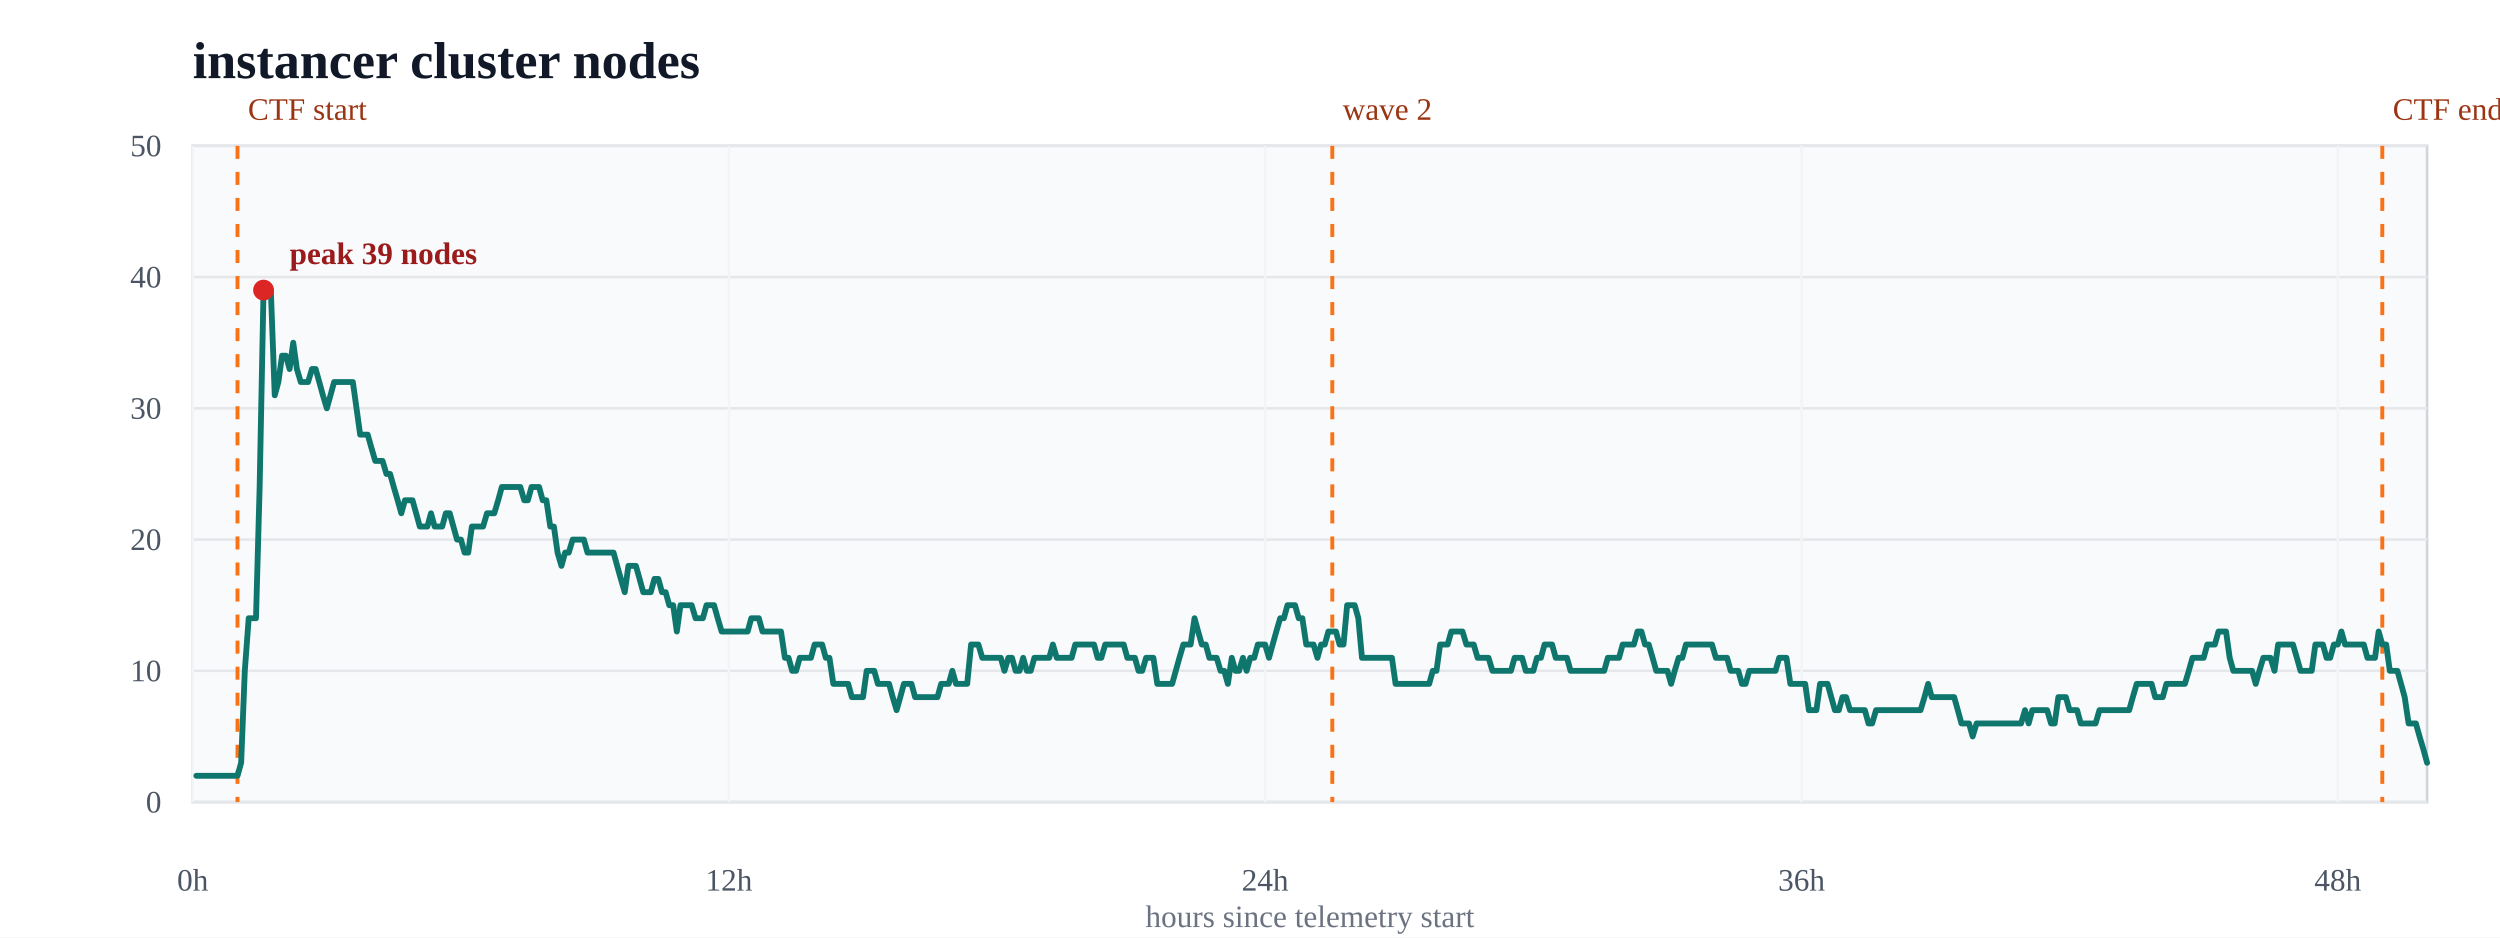
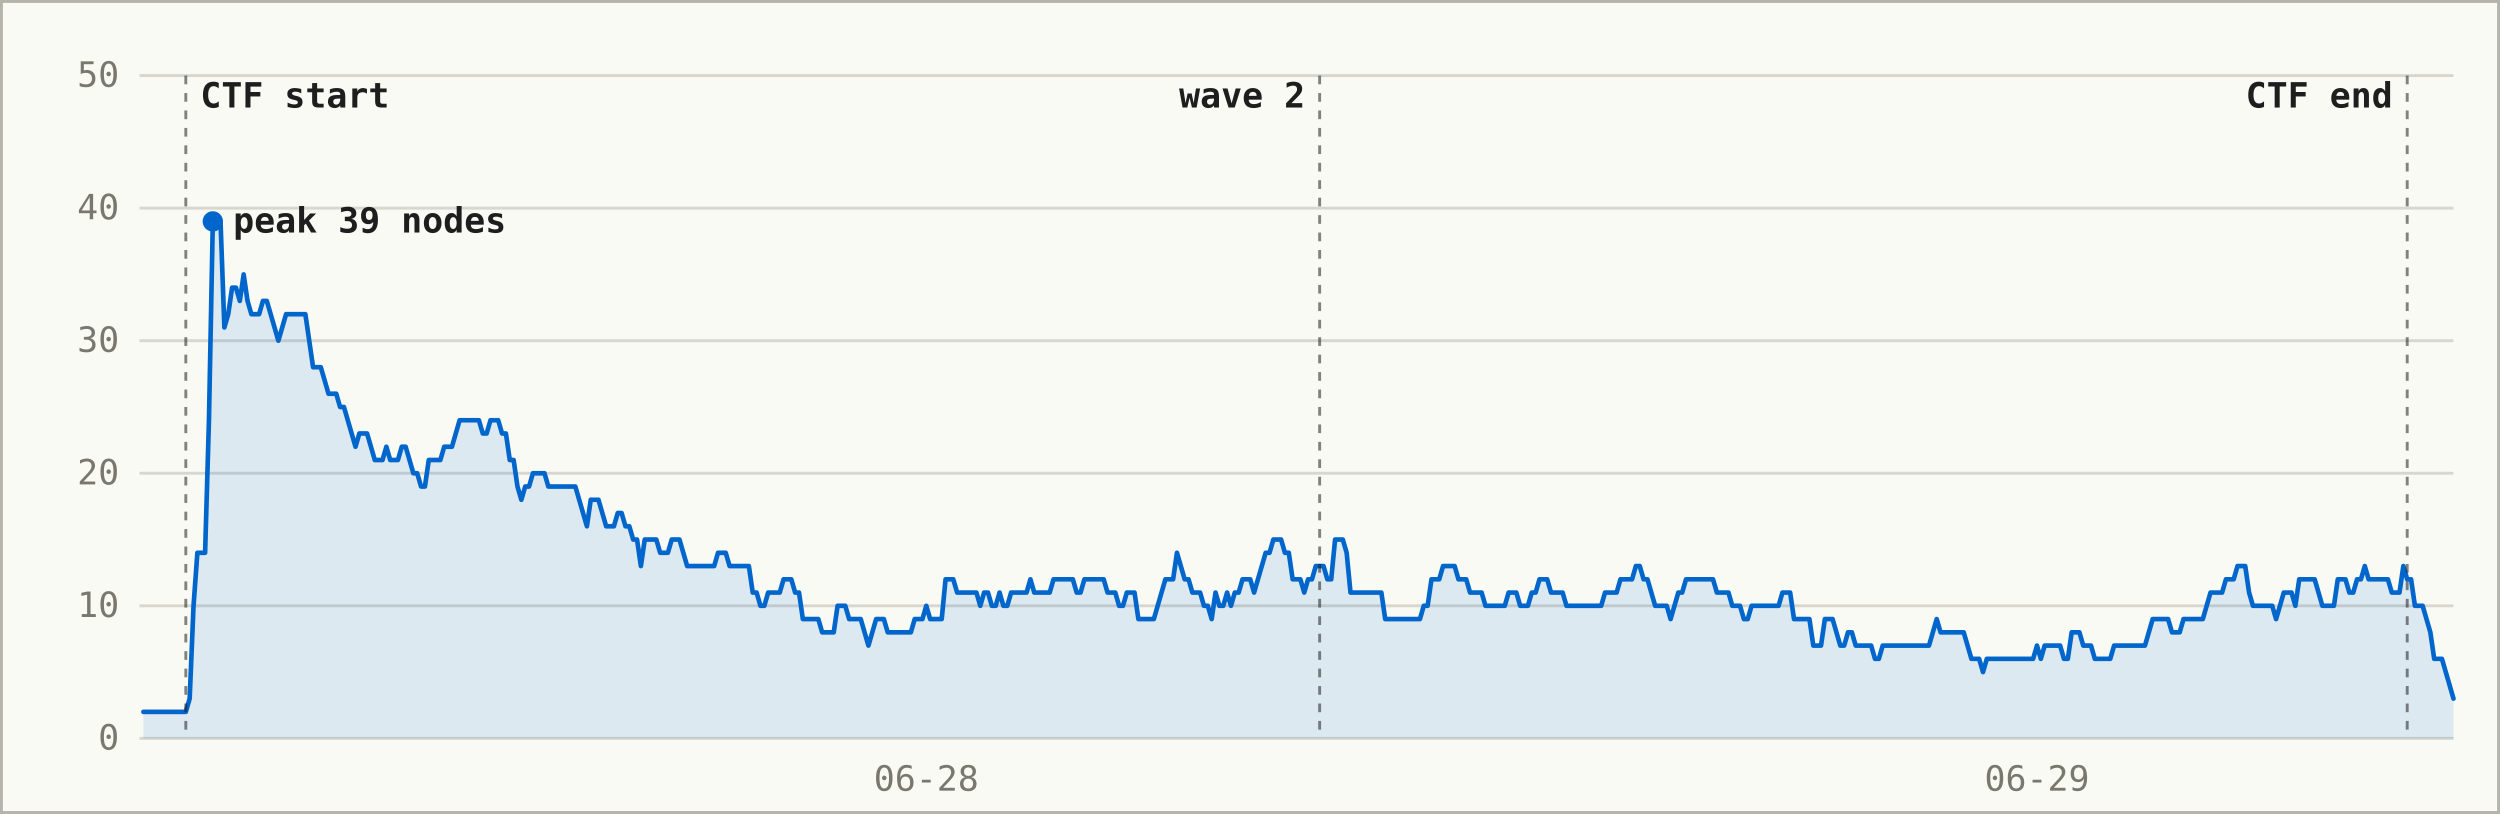
- <svg xmlns="http://www.w3.org/2000/svg" width="960" height="360" viewBox="0 0 960 360" role="img" aria-labelledby="title desc">
-   <rect width="100%" height="100%" fill="#ffffff" />
-   <rect x="74" y="56" width="858" height="252" fill="#f9fafb" stroke="#d1d5db" />
-   <text x="74" y="30" font-size="20" font-weight="700" fill="#111827">instancer cluster nodes</text>
-   <line x1="74" y1="308.0" x2="932" y2="308.0" stroke="#e5e7eb" stroke-width="1" />
-   <text x="62" y="312.0" text-anchor="end" font-size="12" fill="#4b5563">0</text>
-   <line x1="74" y1="257.6" x2="932" y2="257.6" stroke="#e5e7eb" stroke-width="1" />
-   <text x="62" y="261.6" text-anchor="end" font-size="12" fill="#4b5563">10</text>
-   <line x1="74" y1="207.2" x2="932" y2="207.2" stroke="#e5e7eb" stroke-width="1" />
-   <text x="62" y="211.2" text-anchor="end" font-size="12" fill="#4b5563">20</text>
-   <line x1="74" y1="156.8" x2="932" y2="156.8" stroke="#e5e7eb" stroke-width="1" />
-   <text x="62" y="160.8" text-anchor="end" font-size="12" fill="#4b5563">30</text>
-   <line x1="74" y1="106.4" x2="932" y2="106.4" stroke="#e5e7eb" stroke-width="1" />
-   <text x="62" y="110.4" text-anchor="end" font-size="12" fill="#4b5563">40</text>
-   <line x1="74" y1="56.0" x2="932" y2="56.0" stroke="#e5e7eb" stroke-width="1" />
-   <text x="62" y="60.0" text-anchor="end" font-size="12" fill="#4b5563">50</text>
-   <line x1="74.0" y1="56" x2="74.0" y2="308" stroke="#f3f4f6" stroke-width="1" />
-   <text x="74.0" y="342" text-anchor="middle" font-size="12" fill="#4b5563">0h</text>
-   <line x1="279.9" y1="56" x2="279.9" y2="308" stroke="#f3f4f6" stroke-width="1" />
-   <text x="279.9" y="342" text-anchor="middle" font-size="12" fill="#4b5563">12h</text>
-   <line x1="485.8" y1="56" x2="485.8" y2="308" stroke="#f3f4f6" stroke-width="1" />
-   <text x="485.8" y="342" text-anchor="middle" font-size="12" fill="#4b5563">24h</text>
-   <line x1="691.8" y1="56" x2="691.8" y2="308" stroke="#f3f4f6" stroke-width="1" />
-   <text x="691.8" y="342" text-anchor="middle" font-size="12" fill="#4b5563">36h</text>
-   <line x1="897.7" y1="56" x2="897.7" y2="308" stroke="#f3f4f6" stroke-width="1" />
-   <text x="897.7" y="342" text-anchor="middle" font-size="12" fill="#4b5563">48h</text>
-   <line x1="91.2" y1="56" x2="91.2" y2="308" stroke="#f97316" stroke-width="1.5" stroke-dasharray="5 5" />
-   <text x="95.2" y="46" font-size="12" fill="#9a3412">CTF start</text>
-   <line x1="511.6" y1="56" x2="511.6" y2="308" stroke="#f97316" stroke-width="1.5" stroke-dasharray="5 5" />
-   <text x="515.6" y="46" font-size="12" fill="#9a3412">wave 2</text>
-   <line x1="914.8" y1="56" x2="914.8" y2="308" stroke="#f97316" stroke-width="1.5" stroke-dasharray="5 5" />
-   <text x="918.8" y="46" font-size="12" fill="#9a3412">CTF end</text>
-   <polyline fill="none" stroke="#0f766e" stroke-width="2.25" stroke-linejoin="round" stroke-linecap="round" points="75.4,297.9 76.9,297.9 78.3,297.9 79.7,297.9 81.2,297.9 82.6,297.9 84.0,297.9 85.4,297.9 86.9,297.9 88.3,297.9 89.7,297.9 91.2,297.9 92.6,292.9 94.0,257.6 95.5,237.4 96.9,237.4 98.3,237.4 99.7,187.0 101.2,111.4 102.6,111.4 104.0,111.4 105.5,151.8 106.9,146.7 108.3,136.6 109.8,136.6 111.2,141.7 112.6,131.6 114.0,141.7 115.5,146.7 116.9,146.7 118.3,146.7 119.8,141.7 121.2,141.7 122.6,146.7 124.0,151.8 125.5,156.8 126.9,151.8 128.3,146.7 129.8,146.7 131.2,146.7 132.6,146.7 134.1,146.7 135.5,146.7 136.9,156.8 138.3,166.9 139.8,166.9 141.2,166.9 142.6,171.9 144.1,177.0 145.5,177.0 146.9,177.0 148.4,182.0 149.8,182.0 151.2,187.0 152.7,192.1 154.1,197.1 155.5,192.1 156.9,192.1 158.4,192.1 159.8,197.1 161.2,202.2 162.7,202.2 164.1,202.2 165.5,197.1 166.9,202.2 168.4,202.2 169.8,202.2 171.2,197.1 172.7,197.1 174.1,202.2 175.5,207.2 177.0,207.2 178.4,212.2 179.8,212.2 181.2,202.2 182.7,202.2 184.1,202.2 185.5,202.2 187.0,197.1 188.4,197.1 189.8,197.1 191.3,192.1 192.7,187.0 194.1,187.0 195.6,187.0 197.0,187.0 198.4,187.0 199.8,187.0 201.3,192.1 202.7,192.1 204.1,187.0 205.6,187.0 207.0,187.0 208.4,192.1 209.8,192.1 211.3,202.2 212.7,202.2 214.1,212.2 215.6,217.3 217.0,212.2 218.4,212.2 219.9,207.2 221.3,207.2 222.7,207.2 224.2,207.2 225.6,212.2 227.0,212.2 228.4,212.2 229.9,212.2 231.3,212.2 232.7,212.2 234.2,212.2 235.6,212.2 237.0,217.3 238.4,222.3 239.9,227.4 241.3,217.3 242.7,217.3 244.2,217.3 245.6,222.3 247.0,227.4 248.5,227.4 249.9,227.4 251.3,222.3 252.8,222.3 254.2,227.4 255.6,227.4 257.0,232.4 258.5,232.4 259.9,242.5 261.3,232.4 262.8,232.4 264.2,232.4 265.6,232.4 267.1,237.4 268.5,237.4 269.9,237.4 271.3,232.4 272.8,232.4 274.2,232.4 275.6,237.4 277.1,242.5 278.5,242.5 279.9,242.5 281.4,242.5 282.8,242.5 284.2,242.5 285.6,242.5 287.1,242.5 288.5,237.4 289.9,237.4 291.4,237.4 292.8,242.5 294.2,242.5 295.6,242.5 297.1,242.5 298.5,242.5 299.9,242.5 301.4,252.6 302.8,252.6 304.2,257.6 305.7,257.6 307.1,252.6 308.5,252.6 309.9,252.6 311.4,252.6 312.8,247.5 314.2,247.5 315.7,247.5 317.1,252.6 318.5,252.6 320.0,262.6 321.4,262.6 322.8,262.6 324.2,262.6 325.7,262.6 327.1,267.7 328.5,267.7 330.0,267.7 331.4,267.7 332.8,257.6 334.3,257.6 335.7,257.6 337.1,262.6 338.6,262.6 340.0,262.6 341.4,262.6 342.8,267.7 344.3,272.7 345.7,267.7 347.1,262.6 348.6,262.6 350.0,262.6 351.4,267.7 352.9,267.7 354.3,267.7 355.7,267.7 357.1,267.7 358.6,267.7 360.0,267.7 361.4,262.6 362.9,262.6 364.3,262.6 365.7,257.6 367.1,262.6 368.6,262.6 370.0,262.6 371.4,262.6 372.9,247.5 374.3,247.5 375.7,247.5 377.2,252.6 378.6,252.6 380.0,252.6 381.4,252.6 382.9,252.6 384.3,252.6 385.7,257.6 387.2,252.6 388.6,252.6 390.0,257.6 391.5,257.6 392.9,252.6 394.3,257.6 395.8,257.6 397.2,252.6 398.6,252.6 400.0,252.6 401.5,252.6 402.9,252.6 404.3,247.5 405.8,252.6 407.2,252.6 408.6,252.6 410.1,252.6 411.5,252.6 412.9,247.5 414.3,247.5 415.8,247.5 417.2,247.5 418.6,247.5 420.1,247.5 421.5,252.6 422.9,252.6 424.4,247.5 425.8,247.5 427.2,247.5 428.6,247.5 430.1,247.5 431.5,247.5 432.9,252.6 434.4,252.6 435.8,252.6 437.2,257.6 438.6,257.6 440.1,252.6 441.5,252.6 442.9,252.6 444.4,262.6 445.8,262.6 447.2,262.6 448.7,262.6 450.1,262.6 451.5,257.6 452.9,252.6 454.4,247.5 455.8,247.5 457.2,247.5 458.7,237.4 460.1,242.5 461.5,247.5 463.0,247.5 464.4,252.6 465.8,252.6 467.2,252.6 468.7,257.6 470.1,257.6 471.5,262.6 473.0,252.6 474.4,257.6 475.8,257.6 477.3,252.6 478.7,257.6 480.1,252.6 481.6,252.6 483.0,247.5 484.4,247.5 485.8,247.5 487.3,252.6 488.7,247.5 490.1,242.5 491.6,237.4 493.0,237.4 494.4,232.4 495.9,232.4 497.3,232.4 498.7,237.4 500.1,237.4 501.6,247.5 503.0,247.5 504.4,247.5 505.9,252.6 507.3,247.5 508.7,247.5 510.1,242.5 511.6,242.5 513.0,242.5 514.4,247.5 515.9,247.5 517.3,232.4 518.7,232.4 520.2,232.4 521.6,237.4 523.0,252.6 524.5,252.6 525.9,252.6 527.3,252.6 528.7,252.6 530.2,252.6 531.6,252.6 533.0,252.6 534.5,252.6 535.9,262.6 537.3,262.6 538.8,262.6 540.2,262.6 541.6,262.6 543.0,262.6 544.5,262.6 545.9,262.6 547.3,262.6 548.8,262.6 550.2,257.6 551.6,257.6 553.0,247.5 554.5,247.5 555.9,247.5 557.3,242.5 558.8,242.5 560.2,242.5 561.6,242.5 563.1,247.5 564.5,247.5 565.9,247.5 567.4,252.6 568.8,252.6 570.2,252.6 571.6,252.6 573.1,257.6 574.5,257.6 575.9,257.6 577.4,257.6 578.8,257.6 580.2,257.6 581.6,252.6 583.1,252.6 584.5,252.6 585.9,257.6 587.4,257.6 588.8,257.6 590.2,252.6 591.7,252.6 593.1,247.5 594.5,247.5 596.0,247.5 597.4,252.6 598.8,252.6 600.2,252.6 601.7,252.6 603.1,257.6 604.5,257.6 606.0,257.6 607.4,257.6 608.8,257.6 610.2,257.6 611.7,257.6 613.1,257.6 614.5,257.6 616.0,257.6 617.4,252.6 618.8,252.6 620.3,252.6 621.7,252.6 623.1,247.5 624.5,247.5 626.0,247.5 627.4,247.5 628.8,242.5 630.3,242.5 631.7,247.5 633.1,247.5 634.6,252.6 636.0,257.6 637.4,257.6 638.9,257.6 640.3,257.6 641.7,262.6 643.1,257.6 644.6,252.6 646.0,252.6 647.4,247.5 648.9,247.5 650.3,247.5 651.7,247.5 653.1,247.5 654.6,247.5 656.0,247.5 657.4,247.5 658.9,252.6 660.3,252.6 661.7,252.6 663.2,252.6 664.6,257.6 666.0,257.6 667.5,257.6 668.9,262.6 670.3,262.6 671.7,257.6 673.2,257.6 674.6,257.6 676.0,257.6 677.5,257.6 678.9,257.6 680.3,257.6 681.8,257.6 683.2,252.6 684.6,252.6 686.0,252.6 687.5,262.6 688.9,262.6 690.3,262.6 691.8,262.6 693.2,262.6 694.6,272.7 696.0,272.7 697.5,272.7 698.9,262.6 700.3,262.6 701.8,262.6 703.2,267.7 704.6,272.7 706.1,272.7 707.5,267.7 708.9,267.7 710.4,272.7 711.8,272.7 713.2,272.7 714.6,272.7 716.1,272.7 717.5,277.8 718.9,277.8 720.4,272.7 721.8,272.7 723.2,272.7 724.6,272.7 726.1,272.7 727.5,272.7 728.9,272.7 730.4,272.7 731.8,272.7 733.2,272.7 734.7,272.7 736.1,272.7 737.5,272.7 739.0,267.7 740.4,262.6 741.8,267.7 743.2,267.7 744.7,267.7 746.1,267.7 747.5,267.7 749.0,267.7 750.4,267.7 751.8,272.7 753.2,277.8 754.7,277.8 756.1,277.8 757.5,282.8 759.0,277.8 760.4,277.8 761.8,277.8 763.3,277.8 764.7,277.8 766.1,277.8 767.5,277.8 769.0,277.8 770.4,277.8 771.8,277.8 773.3,277.8 774.7,277.8 776.1,277.8 777.6,272.7 779.0,277.8 780.4,272.7 781.9,272.7 783.3,272.7 784.7,272.7 786.1,272.7 787.6,277.8 789.0,277.8 790.4,267.7 791.9,267.7 793.3,267.7 794.7,272.7 796.1,272.7 797.6,272.7 799.0,277.8 800.4,277.8 801.9,277.8 803.3,277.8 804.7,277.8 806.2,272.7 807.6,272.7 809.0,272.7 810.5,272.7 811.9,272.7 813.3,272.7 814.7,272.7 816.2,272.7 817.6,272.7 819.0,267.7 820.5,262.6 821.9,262.6 823.3,262.6 824.8,262.6 826.2,262.6 827.6,267.7 829.0,267.7 830.5,267.7 831.9,262.6 833.3,262.6 834.8,262.6 836.2,262.6 837.6,262.6 839.0,262.6 840.5,257.6 841.9,252.6 843.3,252.6 844.8,252.6 846.2,252.6 847.6,247.5 849.1,247.5 850.5,247.5 851.9,242.5 853.4,242.5 854.8,242.5 856.2,252.6 857.6,257.6 859.1,257.6 860.5,257.6 861.9,257.6 863.4,257.6 864.8,257.6 866.2,262.6 867.6,257.6 869.1,252.6 870.5,252.6 871.9,252.6 873.4,257.6 874.8,247.5 876.2,247.5 877.7,247.5 879.1,247.5 880.5,247.5 882.0,252.6 883.4,257.6 884.8,257.6 886.2,257.6 887.7,257.6 889.1,247.5 890.5,247.5 892.0,247.5 893.4,252.6 894.8,252.6 896.2,247.5 897.7,247.5 899.1,242.5 900.5,247.5 902.0,247.5 903.4,247.5 904.8,247.5 906.3,247.5 907.7,247.5 909.1,252.6 910.5,252.6 912.0,252.6 913.4,242.5 914.8,247.5 916.3,247.5 917.7,257.6 919.1,257.6 920.6,257.6 922.0,262.6 923.4,267.7 924.9,277.8 926.3,277.8 927.7,277.8 929.1,282.8 930.6,287.8 932.0,292.9" />
-   <circle cx="101.2" cy="111.4" r="4" fill="#dc2626" />
-   <text x="111.2" y="101.4" font-size="12" font-weight="600" fill="#991b1b">peak 39 nodes</text>
-   <text x="503.0" y="356" text-anchor="middle" font-size="12" fill="#6b7280">hours since telemetry start</text>
+ <svg xmlns="http://www.w3.org/2000/svg" height="280" width="860" viewBox="0 0 860 280" class="chart-svg" role="img" aria-label="instancer cluster nodes">
+   <style>
+     .grid {
+       stroke: #b4b4aa;
+       vector-effect: non-scaling-stroke;
+       opacity: 0.5;
+     }
+     .axis {
+       fill: #78786e;
+       font-family: monospace;
+       font-size: 12px;
+     }
+     .area {
+       opacity: 0.12;
+     }
+     .line {
+       stroke-width: 1.6;
+       stroke-linejoin: round;
+       stroke-linecap: round;
+       vector-effect: non-scaling-stroke;
+     }
+     .event {
+       stroke: #1e1e1e;
+       stroke-dasharray: 3 3;
+       vector-effect: non-scaling-stroke;
+       opacity: 0.55;
+     }
+     .event-label,
+     .peak-label,
+     .spike-label {
+       fill: #1e1e1e;
+       font-family: monospace;
+       font-size: 12px;
+       font-weight: 600;
+     }
+   </style>
+   <rect x="0.5" y="0.5" width="859" height="279" fill="#fafaf5" stroke="#b4b4aa" />
+   <g>
+     <line class="grid" x1="48" x2="844" y1="254" y2="254" />
+     <text class="axis" x="41" y="254" dy="0.32em" text-anchor="end">0</text>
+   </g>
+   <g>
+     <line class="grid" x1="48" x2="844" y1="208.4" y2="208.4" />
+     <text class="axis" x="41" y="208.4" dy="0.32em" text-anchor="end">10</text>
+   </g>
+   <g>
+     <line class="grid" x1="48" x2="844" y1="162.8" y2="162.8" />
+     <text class="axis" x="41" y="162.8" dy="0.32em" text-anchor="end">20</text>
+   </g>
+   <g>
+     <line class="grid" x1="48" x2="844" y1="117.2" y2="117.2" />
+     <text class="axis" x="41" y="117.2" dy="0.32em" text-anchor="end">30</text>
+   </g>
+   <g>
+     <line class="grid" x1="48" x2="844" y1="71.6" y2="71.6" />
+     <text class="axis" x="41" y="71.6" dy="0.32em" text-anchor="end">40</text>
+   </g>
+   <g>
+     <line class="grid" x1="48" x2="844" y1="26" y2="26" />
+     <text class="axis" x="41" y="26" dy="0.32em" text-anchor="end">50</text>
+   </g>
+   <text class="axis" x="318.64" y="272" text-anchor="middle">06-28</text>
+   <text class="axis" x="700.72" y="272" text-anchor="middle">06-29</text>
+   <path d="M49.327,244.88L50.653,244.88L51.98,244.88L53.307,244.88L54.633,244.88L55.96,244.88L57.287,244.88L58.613,244.88L59.94,244.88L61.267,244.88L62.593,244.88L63.92,244.88L65.247,240.32L66.573,208.4L67.9,190.16L69.227,190.16L70.553,190.16L71.88,144.56L73.207,76.16L74.533,76.16L75.86,76.16L77.187,112.64L78.513,108.08L79.84,98.96L81.167,98.96L82.493,103.52L83.82,94.4L85.147,103.52L86.473,108.08L87.8,108.08L89.127,108.08L90.453,103.52L91.78,103.52L93.107,108.08L94.433,112.64L95.76,117.2L97.087,112.64L98.413,108.08L99.74,108.08L101.067,108.08L102.393,108.08L103.72,108.08L105.047,108.08L106.373,117.2L107.7,126.32L109.027,126.32L110.353,126.32L111.68,130.88L113.007,135.44L114.333,135.44L115.66,135.44L116.987,140L118.313,140L119.64,144.56L120.967,149.12L122.293,153.68L123.62,149.12L124.947,149.12L126.273,149.12L127.6,153.68L128.927,158.24L130.253,158.24L131.58,158.24L132.907,153.68L134.233,158.24L135.56,158.24L136.887,158.24L138.213,153.68L139.54,153.68L140.867,158.24L142.193,162.8L143.52,162.8L144.847,167.36L146.173,167.36L147.5,158.24L148.827,158.24L150.153,158.24L151.48,158.24L152.807,153.68L154.133,153.68L155.46,153.68L156.787,149.12L158.113,144.56L159.44,144.56L160.767,144.56L162.093,144.56L163.42,144.56L164.747,144.56L166.073,149.12L167.4,149.12L168.727,144.56L170.053,144.56L171.38,144.56L172.707,149.12L174.033,149.12L175.36,158.24L176.687,158.24L178.013,167.36L179.34,171.92L180.667,167.36L181.993,167.36L183.32,162.8L184.647,162.8L185.973,162.8L187.3,162.8L188.627,167.36L189.953,167.36L191.28,167.36L192.607,167.36L193.933,167.36L195.26,167.36L196.587,167.36L197.913,167.36L199.24,171.92L200.567,176.48L201.893,181.04L203.22,171.92L204.547,171.92L205.873,171.92L207.2,176.48L208.527,181.04L209.853,181.04L211.18,181.04L212.507,176.48L213.833,176.48L215.16,181.04L216.487,181.04L217.813,185.6L219.14,185.6L220.467,194.72L221.793,185.6L223.12,185.6L224.447,185.6L225.773,185.6L227.1,190.16L228.427,190.16L229.753,190.16L231.08,185.6L232.407,185.6L233.733,185.6L235.06,190.16L236.387,194.72L237.713,194.72L239.04,194.72L240.367,194.72L241.693,194.72L243.02,194.72L244.347,194.72L245.673,194.72L247,190.16L248.327,190.16L249.653,190.16L250.98,194.72L252.307,194.72L253.633,194.72L254.96,194.72L256.287,194.72L257.613,194.72L258.94,203.84L260.267,203.84L261.593,208.4L262.92,208.4L264.247,203.84L265.573,203.84L266.9,203.84L268.227,203.84L269.553,199.28L270.88,199.28L272.207,199.28L273.533,203.84L274.86,203.84L276.187,212.96L277.513,212.96L278.84,212.96L280.167,212.96L281.493,212.96L282.82,217.52L284.147,217.52L285.473,217.52L286.8,217.52L288.127,208.4L289.453,208.4L290.78,208.4L292.107,212.96L293.433,212.96L294.76,212.96L296.087,212.96L297.413,217.52L298.74,222.08L300.067,217.52L301.393,212.96L302.72,212.96L304.047,212.96L305.373,217.52L306.7,217.52L308.027,217.52L309.353,217.52L310.68,217.52L312.007,217.52L313.333,217.52L314.66,212.96L315.987,212.96L317.313,212.96L318.64,208.4L319.967,212.96L321.293,212.96L322.62,212.96L323.947,212.96L325.273,199.28L326.6,199.28L327.927,199.28L329.253,203.84L330.58,203.84L331.907,203.84L333.233,203.84L334.56,203.84L335.887,203.84L337.213,208.4L338.54,203.84L339.867,203.84L341.193,208.4L342.52,208.4L343.847,203.84L345.173,208.4L346.5,208.4L347.827,203.84L349.153,203.84L350.48,203.84L351.807,203.84L353.133,203.84L354.46,199.28L355.787,203.84L357.113,203.84L358.44,203.84L359.767,203.84L361.093,203.84L362.42,199.28L363.747,199.28L365.073,199.28L366.4,199.28L367.727,199.28L369.053,199.28L370.38,203.84L371.707,203.84L373.033,199.28L374.36,199.28L375.687,199.28L377.013,199.28L378.34,199.28L379.667,199.28L380.993,203.84L382.32,203.84L383.647,203.84L384.973,208.4L386.3,208.4L387.627,203.84L388.953,203.84L390.28,203.84L391.607,212.96L392.933,212.96L394.26,212.96L395.587,212.96L396.913,212.96L398.24,208.4L399.567,203.84L400.893,199.28L402.22,199.28L403.547,199.28L404.873,190.16L406.2,194.72L407.527,199.28L408.853,199.28L410.18,203.84L411.507,203.84L412.833,203.84L414.16,208.4L415.487,208.4L416.813,212.96L418.14,203.84L419.467,208.4L420.793,208.4L422.12,203.84L423.447,208.4L424.773,203.84L426.1,203.84L427.427,199.28L428.753,199.28L430.08,199.28L431.407,203.84L432.733,199.28L434.06,194.72L435.387,190.16L436.713,190.16L438.04,185.6L439.367,185.6L440.693,185.6L442.02,190.16L443.347,190.16L444.673,199.28L446,199.28L447.327,199.28L448.653,203.84L449.98,199.28L451.307,199.28L452.633,194.72L453.96,194.72L455.287,194.72L456.613,199.28L457.94,199.28L459.267,185.6L460.593,185.6L461.92,185.6L463.247,190.16L464.573,203.84L465.9,203.84L467.227,203.84L468.553,203.84L469.88,203.84L471.207,203.84L472.533,203.84L473.86,203.84L475.187,203.84L476.513,212.96L477.84,212.96L479.167,212.96L480.493,212.96L481.82,212.96L483.147,212.96L484.473,212.96L485.8,212.96L487.127,212.96L488.453,212.96L489.78,208.4L491.107,208.4L492.433,199.28L493.76,199.28L495.087,199.28L496.413,194.72L497.74,194.72L499.067,194.72L500.393,194.72L501.72,199.28L503.047,199.28L504.373,199.28L505.7,203.84L507.027,203.84L508.353,203.84L509.68,203.84L511.007,208.4L512.333,208.4L513.66,208.4L514.987,208.4L516.313,208.4L517.64,208.4L518.967,203.84L520.293,203.84L521.62,203.84L522.947,208.4L524.273,208.4L525.6,208.4L526.927,203.84L528.253,203.84L529.58,199.28L530.907,199.28L532.233,199.28L533.56,203.84L534.887,203.84L536.213,203.84L537.54,203.84L538.867,208.4L540.193,208.4L541.52,208.4L542.847,208.4L544.173,208.4L545.5,208.4L546.827,208.4L548.153,208.4L549.48,208.4L550.807,208.4L552.133,203.84L553.46,203.84L554.787,203.84L556.113,203.84L557.44,199.28L558.767,199.28L560.093,199.28L561.42,199.28L562.747,194.72L564.073,194.72L565.4,199.28L566.727,199.28L568.053,203.84L569.38,208.4L570.707,208.4L572.033,208.4L573.36,208.4L574.687,212.96L576.013,208.4L577.34,203.84L578.667,203.84L579.993,199.28L581.32,199.28L582.647,199.28L583.973,199.28L585.3,199.28L586.627,199.28L587.953,199.28L589.28,199.28L590.607,203.84L591.933,203.84L593.26,203.84L594.587,203.84L595.913,208.4L597.24,208.4L598.567,208.4L599.893,212.96L601.22,212.96L602.547,208.4L603.873,208.4L605.2,208.4L606.527,208.4L607.853,208.4L609.18,208.4L610.507,208.4L611.833,208.4L613.16,203.84L614.487,203.84L615.813,203.84L617.14,212.96L618.467,212.96L619.793,212.96L621.12,212.96L622.447,212.96L623.773,222.08L625.1,222.08L626.427,222.08L627.753,212.96L629.08,212.96L630.407,212.96L631.733,217.52L633.06,222.08L634.387,222.08L635.713,217.52L637.04,217.52L638.367,222.08L639.693,222.08L641.02,222.08L642.347,222.08L643.673,222.08L645,226.64L646.327,226.64L647.653,222.08L648.98,222.08L650.307,222.08L651.633,222.08L652.96,222.08L654.287,222.08L655.613,222.08L656.94,222.08L658.267,222.08L659.593,222.08L660.92,222.08L662.247,222.08L663.573,222.08L664.9,217.52L666.227,212.96L667.553,217.52L668.88,217.52L670.207,217.52L671.533,217.52L672.86,217.52L674.187,217.52L675.513,217.52L676.84,222.08L678.167,226.64L679.493,226.64L680.82,226.64L682.147,231.2L683.473,226.64L684.8,226.64L686.127,226.64L687.453,226.64L688.78,226.64L690.107,226.64L691.433,226.64L692.76,226.64L694.087,226.64L695.413,226.64L696.74,226.64L698.067,226.64L699.393,226.64L700.72,222.08L702.047,226.64L703.373,222.08L704.7,222.08L706.027,222.08L707.353,222.08L708.68,222.08L710.007,226.64L711.333,226.64L712.66,217.52L713.987,217.52L715.313,217.52L716.64,222.08L717.967,222.08L719.293,222.08L720.62,226.64L721.947,226.64L723.273,226.64L724.6,226.64L725.927,226.64L727.253,222.08L728.58,222.08L729.907,222.08L731.233,222.08L732.56,222.08L733.887,222.08L735.213,222.08L736.54,222.08L737.867,222.08L739.193,217.52L740.52,212.96L741.847,212.96L743.173,212.96L744.5,212.96L745.827,212.96L747.153,217.52L748.48,217.52L749.807,217.52L751.133,212.96L752.46,212.96L753.787,212.96L755.113,212.96L756.44,212.96L757.767,212.96L759.093,208.4L760.42,203.84L761.747,203.84L763.073,203.84L764.4,203.84L765.727,199.28L767.053,199.28L768.38,199.28L769.707,194.72L771.033,194.72L772.36,194.72L773.687,203.84L775.013,208.4L776.34,208.4L777.667,208.4L778.993,208.4L780.32,208.4L781.647,208.4L782.973,212.96L784.3,208.4L785.627,203.84L786.953,203.84L788.28,203.84L789.607,208.4L790.933,199.28L792.26,199.28L793.587,199.28L794.913,199.28L796.24,199.28L797.567,203.84L798.893,208.4L800.22,208.4L801.547,208.4L802.873,208.4L804.2,199.28L805.527,199.28L806.853,199.28L808.18,203.84L809.507,203.84L810.833,199.28L812.16,199.28L813.487,194.72L814.813,199.28L816.14,199.28L817.467,199.28L818.793,199.28L820.12,199.28L821.447,199.28L822.773,203.84L824.1,203.84L825.427,203.84L826.753,194.72L828.08,199.28L829.407,199.28L830.733,208.4L832.06,208.4L833.387,208.4L834.713,212.96L836.04,217.52L837.367,226.64L838.693,226.64L840.02,226.64L841.347,231.2L842.673,235.76L844,240.32L844,254L842.673,254L841.347,254L840.02,254L838.693,254L837.367,254L836.04,254L834.713,254L833.387,254L832.06,254L830.733,254L829.407,254L828.08,254L826.753,254L825.427,254L824.1,254L822.773,254L821.447,254L820.12,254L818.793,254L817.467,254L816.14,254L814.813,254L813.487,254L812.16,254L810.833,254L809.507,254L808.18,254L806.853,254L805.527,254L804.2,254L802.873,254L801.547,254L800.22,254L798.893,254L797.567,254L796.24,254L794.913,254L793.587,254L792.26,254L790.933,254L789.607,254L788.28,254L786.953,254L785.627,254L784.3,254L782.973,254L781.647,254L780.32,254L778.993,254L777.667,254L776.34,254L775.013,254L773.687,254L772.36,254L771.033,254L769.707,254L768.38,254L767.053,254L765.727,254L764.4,254L763.073,254L761.747,254L760.42,254L759.093,254L757.767,254L756.44,254L755.113,254L753.787,254L752.46,254L751.133,254L749.807,254L748.48,254L747.153,254L745.827,254L744.5,254L743.173,254L741.847,254L740.52,254L739.193,254L737.867,254L736.54,254L735.213,254L733.887,254L732.56,254L731.233,254L729.907,254L728.58,254L727.253,254L725.927,254L724.6,254L723.273,254L721.947,254L720.62,254L719.293,254L717.967,254L716.64,254L715.313,254L713.987,254L712.66,254L711.333,254L710.007,254L708.68,254L707.353,254L706.027,254L704.7,254L703.373,254L702.047,254L700.72,254L699.393,254L698.067,254L696.74,254L695.413,254L694.087,254L692.76,254L691.433,254L690.107,254L688.78,254L687.453,254L686.127,254L684.8,254L683.473,254L682.147,254L680.82,254L679.493,254L678.167,254L676.84,254L675.513,254L674.187,254L672.86,254L671.533,254L670.207,254L668.88,254L667.553,254L666.227,254L664.9,254L663.573,254L662.247,254L660.92,254L659.593,254L658.267,254L656.94,254L655.613,254L654.287,254L652.96,254L651.633,254L650.307,254L648.98,254L647.653,254L646.327,254L645,254L643.673,254L642.347,254L641.02,254L639.693,254L638.367,254L637.04,254L635.713,254L634.387,254L633.06,254L631.733,254L630.407,254L629.08,254L627.753,254L626.427,254L625.1,254L623.773,254L622.447,254L621.12,254L619.793,254L618.467,254L617.14,254L615.813,254L614.487,254L613.16,254L611.833,254L610.507,254L609.18,254L607.853,254L606.527,254L605.2,254L603.873,254L602.547,254L601.22,254L599.893,254L598.567,254L597.24,254L595.913,254L594.587,254L593.26,254L591.933,254L590.607,254L589.28,254L587.953,254L586.627,254L585.3,254L583.973,254L582.647,254L581.32,254L579.993,254L578.667,254L577.34,254L576.013,254L574.687,254L573.36,254L572.033,254L570.707,254L569.38,254L568.053,254L566.727,254L565.4,254L564.073,254L562.747,254L561.42,254L560.093,254L558.767,254L557.44,254L556.113,254L554.787,254L553.46,254L552.133,254L550.807,254L549.48,254L548.153,254L546.827,254L545.5,254L544.173,254L542.847,254L541.52,254L540.193,254L538.867,254L537.54,254L536.213,254L534.887,254L533.56,254L532.233,254L530.907,254L529.58,254L528.253,254L526.927,254L525.6,254L524.273,254L522.947,254L521.62,254L520.293,254L518.967,254L517.64,254L516.313,254L514.987,254L513.66,254L512.333,254L511.007,254L509.68,254L508.353,254L507.027,254L505.7,254L504.373,254L503.047,254L501.72,254L500.393,254L499.067,254L497.74,254L496.413,254L495.087,254L493.76,254L492.433,254L491.107,254L489.78,254L488.453,254L487.127,254L485.8,254L484.473,254L483.147,254L481.82,254L480.493,254L479.167,254L477.84,254L476.513,254L475.187,254L473.86,254L472.533,254L471.207,254L469.88,254L468.553,254L467.227,254L465.9,254L464.573,254L463.247,254L461.92,254L460.593,254L459.267,254L457.94,254L456.613,254L455.287,254L453.96,254L452.633,254L451.307,254L449.98,254L448.653,254L447.327,254L446,254L444.673,254L443.347,254L442.02,254L440.693,254L439.367,254L438.04,254L436.713,254L435.387,254L434.06,254L432.733,254L431.407,254L430.08,254L428.753,254L427.427,254L426.1,254L424.773,254L423.447,254L422.12,254L420.793,254L419.467,254L418.14,254L416.813,254L415.487,254L414.16,254L412.833,254L411.507,254L410.18,254L408.853,254L407.527,254L406.2,254L404.873,254L403.547,254L402.22,254L400.893,254L399.567,254L398.24,254L396.913,254L395.587,254L394.26,254L392.933,254L391.607,254L390.28,254L388.953,254L387.627,254L386.3,254L384.973,254L383.647,254L382.32,254L380.993,254L379.667,254L378.34,254L377.013,254L375.687,254L374.36,254L373.033,254L371.707,254L370.38,254L369.053,254L367.727,254L366.4,254L365.073,254L363.747,254L362.42,254L361.093,254L359.767,254L358.44,254L357.113,254L355.787,254L354.46,254L353.133,254L351.807,254L350.48,254L349.153,254L347.827,254L346.5,254L345.173,254L343.847,254L342.52,254L341.193,254L339.867,254L338.54,254L337.213,254L335.887,254L334.56,254L333.233,254L331.907,254L330.58,254L329.253,254L327.927,254L326.6,254L325.273,254L323.947,254L322.62,254L321.293,254L319.967,254L318.64,254L317.313,254L315.987,254L314.66,254L313.333,254L312.007,254L310.68,254L309.353,254L308.027,254L306.7,254L305.373,254L304.047,254L302.72,254L301.393,254L300.067,254L298.74,254L297.413,254L296.087,254L294.76,254L293.433,254L292.107,254L290.78,254L289.453,254L288.127,254L286.8,254L285.473,254L284.147,254L282.82,254L281.493,254L280.167,254L278.84,254L277.513,254L276.187,254L274.86,254L273.533,254L272.207,254L270.88,254L269.553,254L268.227,254L266.9,254L265.573,254L264.247,254L262.92,254L261.593,254L260.267,254L258.94,254L257.613,254L256.287,254L254.96,254L253.633,254L252.307,254L250.98,254L249.653,254L248.327,254L247,254L245.673,254L244.347,254L243.02,254L241.693,254L240.367,254L239.04,254L237.713,254L236.387,254L235.06,254L233.733,254L232.407,254L231.08,254L229.753,254L228.427,254L227.1,254L225.773,254L224.447,254L223.12,254L221.793,254L220.467,254L219.14,254L217.813,254L216.487,254L215.16,254L213.833,254L212.507,254L211.18,254L209.853,254L208.527,254L207.2,254L205.873,254L204.547,254L203.22,254L201.893,254L200.567,254L199.24,254L197.913,254L196.587,254L195.26,254L193.933,254L192.607,254L191.28,254L189.953,254L188.627,254L187.3,254L185.973,254L184.647,254L183.32,254L181.993,254L180.667,254L179.34,254L178.013,254L176.687,254L175.36,254L174.033,254L172.707,254L171.38,254L170.053,254L168.727,254L167.4,254L166.073,254L164.747,254L163.42,254L162.093,254L160.767,254L159.44,254L158.113,254L156.787,254L155.46,254L154.133,254L152.807,254L151.48,254L150.153,254L148.827,254L147.5,254L146.173,254L144.847,254L143.52,254L142.193,254L140.867,254L139.54,254L138.213,254L136.887,254L135.56,254L134.233,254L132.907,254L131.58,254L130.253,254L128.927,254L127.6,254L126.273,254L124.947,254L123.62,254L122.293,254L120.967,254L119.64,254L118.313,254L116.987,254L115.66,254L114.333,254L113.007,254L111.68,254L110.353,254L109.027,254L107.7,254L106.373,254L105.047,254L103.72,254L102.393,254L101.067,254L99.74,254L98.413,254L97.087,254L95.76,254L94.433,254L93.107,254L91.78,254L90.453,254L89.127,254L87.8,254L86.473,254L85.147,254L83.82,254L82.493,254L81.167,254L79.84,254L78.513,254L77.187,254L75.86,254L74.533,254L73.207,254L71.88,254L70.553,254L69.227,254L67.9,254L66.573,254L65.247,254L63.92,254L62.593,254L61.267,254L59.94,254L58.613,254L57.287,254L55.96,254L54.633,254L53.307,254L51.98,254L50.653,254L49.327,254Z" class="area" fill="#0066cc" />
+   <path d="M49.327,244.88L50.653,244.88L51.98,244.88L53.307,244.88L54.633,244.88L55.96,244.88L57.287,244.88L58.613,244.88L59.94,244.88L61.267,244.88L62.593,244.88L63.92,244.88L65.247,240.32L66.573,208.4L67.9,190.16L69.227,190.16L70.553,190.16L71.88,144.56L73.207,76.16L74.533,76.16L75.86,76.16L77.187,112.64L78.513,108.08L79.84,98.96L81.167,98.96L82.493,103.52L83.82,94.4L85.147,103.52L86.473,108.08L87.8,108.08L89.127,108.08L90.453,103.52L91.78,103.52L93.107,108.08L94.433,112.64L95.76,117.2L97.087,112.64L98.413,108.08L99.74,108.08L101.067,108.08L102.393,108.08L103.72,108.08L105.047,108.08L106.373,117.2L107.7,126.32L109.027,126.32L110.353,126.32L111.68,130.88L113.007,135.44L114.333,135.44L115.66,135.44L116.987,140L118.313,140L119.64,144.56L120.967,149.12L122.293,153.68L123.62,149.12L124.947,149.12L126.273,149.12L127.6,153.68L128.927,158.24L130.253,158.24L131.58,158.24L132.907,153.68L134.233,158.24L135.56,158.24L136.887,158.24L138.213,153.68L139.54,153.68L140.867,158.24L142.193,162.8L143.52,162.8L144.847,167.36L146.173,167.36L147.5,158.24L148.827,158.24L150.153,158.24L151.48,158.24L152.807,153.68L154.133,153.68L155.46,153.68L156.787,149.12L158.113,144.56L159.44,144.56L160.767,144.56L162.093,144.56L163.42,144.56L164.747,144.56L166.073,149.12L167.4,149.12L168.727,144.56L170.053,144.56L171.38,144.56L172.707,149.12L174.033,149.12L175.36,158.24L176.687,158.24L178.013,167.36L179.34,171.92L180.667,167.36L181.993,167.36L183.32,162.8L184.647,162.8L185.973,162.8L187.3,162.8L188.627,167.36L189.953,167.36L191.28,167.36L192.607,167.36L193.933,167.36L195.26,167.36L196.587,167.36L197.913,167.36L199.24,171.92L200.567,176.48L201.893,181.04L203.22,171.92L204.547,171.92L205.873,171.92L207.2,176.48L208.527,181.04L209.853,181.04L211.18,181.04L212.507,176.48L213.833,176.48L215.16,181.04L216.487,181.04L217.813,185.6L219.14,185.6L220.467,194.72L221.793,185.6L223.12,185.6L224.447,185.6L225.773,185.6L227.1,190.16L228.427,190.16L229.753,190.16L231.08,185.6L232.407,185.6L233.733,185.6L235.06,190.16L236.387,194.72L237.713,194.72L239.04,194.72L240.367,194.72L241.693,194.72L243.02,194.72L244.347,194.72L245.673,194.72L247,190.16L248.327,190.16L249.653,190.16L250.98,194.72L252.307,194.72L253.633,194.72L254.96,194.72L256.287,194.72L257.613,194.72L258.94,203.84L260.267,203.84L261.593,208.4L262.92,208.4L264.247,203.84L265.573,203.84L266.9,203.84L268.227,203.84L269.553,199.28L270.88,199.28L272.207,199.28L273.533,203.84L274.86,203.84L276.187,212.96L277.513,212.96L278.84,212.96L280.167,212.96L281.493,212.96L282.82,217.52L284.147,217.52L285.473,217.52L286.8,217.52L288.127,208.4L289.453,208.4L290.78,208.4L292.107,212.96L293.433,212.96L294.76,212.96L296.087,212.96L297.413,217.52L298.74,222.08L300.067,217.52L301.393,212.96L302.72,212.96L304.047,212.96L305.373,217.52L306.7,217.52L308.027,217.52L309.353,217.52L310.68,217.52L312.007,217.52L313.333,217.52L314.66,212.96L315.987,212.96L317.313,212.96L318.64,208.4L319.967,212.96L321.293,212.96L322.62,212.96L323.947,212.96L325.273,199.28L326.6,199.28L327.927,199.28L329.253,203.84L330.58,203.84L331.907,203.84L333.233,203.84L334.56,203.84L335.887,203.84L337.213,208.4L338.54,203.84L339.867,203.84L341.193,208.4L342.52,208.4L343.847,203.84L345.173,208.4L346.5,208.4L347.827,203.84L349.153,203.84L350.48,203.84L351.807,203.84L353.133,203.84L354.46,199.28L355.787,203.84L357.113,203.84L358.44,203.84L359.767,203.84L361.093,203.84L362.42,199.28L363.747,199.28L365.073,199.28L366.4,199.28L367.727,199.28L369.053,199.28L370.38,203.84L371.707,203.84L373.033,199.28L374.36,199.28L375.687,199.28L377.013,199.28L378.34,199.28L379.667,199.28L380.993,203.84L382.32,203.84L383.647,203.84L384.973,208.4L386.3,208.4L387.627,203.84L388.953,203.84L390.28,203.84L391.607,212.96L392.933,212.96L394.26,212.96L395.587,212.96L396.913,212.96L398.24,208.4L399.567,203.84L400.893,199.28L402.22,199.28L403.547,199.28L404.873,190.16L406.2,194.72L407.527,199.28L408.853,199.28L410.18,203.84L411.507,203.84L412.833,203.84L414.16,208.4L415.487,208.4L416.813,212.96L418.14,203.84L419.467,208.4L420.793,208.4L422.12,203.84L423.447,208.4L424.773,203.84L426.1,203.84L427.427,199.28L428.753,199.28L430.08,199.28L431.407,203.84L432.733,199.28L434.06,194.72L435.387,190.16L436.713,190.16L438.04,185.6L439.367,185.6L440.693,185.6L442.02,190.16L443.347,190.16L444.673,199.28L446,199.28L447.327,199.28L448.653,203.84L449.98,199.28L451.307,199.28L452.633,194.72L453.96,194.72L455.287,194.72L456.613,199.28L457.94,199.28L459.267,185.6L460.593,185.6L461.92,185.6L463.247,190.16L464.573,203.84L465.9,203.84L467.227,203.84L468.553,203.84L469.88,203.84L471.207,203.84L472.533,203.84L473.86,203.84L475.187,203.84L476.513,212.96L477.84,212.96L479.167,212.96L480.493,212.96L481.82,212.96L483.147,212.96L484.473,212.96L485.8,212.96L487.127,212.96L488.453,212.96L489.78,208.4L491.107,208.4L492.433,199.28L493.76,199.28L495.087,199.28L496.413,194.72L497.74,194.72L499.067,194.72L500.393,194.72L501.72,199.28L503.047,199.28L504.373,199.28L505.7,203.84L507.027,203.84L508.353,203.84L509.68,203.84L511.007,208.4L512.333,208.4L513.66,208.4L514.987,208.4L516.313,208.4L517.64,208.4L518.967,203.84L520.293,203.84L521.62,203.84L522.947,208.4L524.273,208.4L525.6,208.4L526.927,203.84L528.253,203.84L529.58,199.28L530.907,199.28L532.233,199.28L533.56,203.84L534.887,203.84L536.213,203.84L537.54,203.84L538.867,208.4L540.193,208.4L541.52,208.4L542.847,208.4L544.173,208.4L545.5,208.4L546.827,208.4L548.153,208.4L549.48,208.4L550.807,208.4L552.133,203.84L553.46,203.84L554.787,203.84L556.113,203.84L557.44,199.28L558.767,199.28L560.093,199.28L561.42,199.28L562.747,194.72L564.073,194.72L565.4,199.28L566.727,199.28L568.053,203.84L569.38,208.4L570.707,208.4L572.033,208.4L573.36,208.4L574.687,212.96L576.013,208.4L577.34,203.84L578.667,203.84L579.993,199.28L581.32,199.28L582.647,199.28L583.973,199.28L585.3,199.28L586.627,199.28L587.953,199.28L589.28,199.28L590.607,203.84L591.933,203.84L593.26,203.84L594.587,203.84L595.913,208.4L597.24,208.4L598.567,208.4L599.893,212.96L601.22,212.96L602.547,208.4L603.873,208.4L605.2,208.4L606.527,208.4L607.853,208.4L609.18,208.4L610.507,208.4L611.833,208.4L613.16,203.84L614.487,203.84L615.813,203.84L617.14,212.96L618.467,212.96L619.793,212.96L621.12,212.96L622.447,212.96L623.773,222.08L625.1,222.08L626.427,222.08L627.753,212.96L629.08,212.96L630.407,212.96L631.733,217.52L633.06,222.08L634.387,222.08L635.713,217.52L637.04,217.52L638.367,222.08L639.693,222.08L641.02,222.08L642.347,222.08L643.673,222.08L645,226.64L646.327,226.64L647.653,222.08L648.98,222.08L650.307,222.08L651.633,222.08L652.96,222.08L654.287,222.08L655.613,222.08L656.94,222.08L658.267,222.08L659.593,222.08L660.92,222.08L662.247,222.08L663.573,222.08L664.9,217.52L666.227,212.96L667.553,217.52L668.88,217.52L670.207,217.52L671.533,217.52L672.86,217.52L674.187,217.52L675.513,217.52L676.84,222.08L678.167,226.64L679.493,226.64L680.82,226.64L682.147,231.2L683.473,226.64L684.8,226.64L686.127,226.64L687.453,226.64L688.78,226.64L690.107,226.64L691.433,226.64L692.76,226.64L694.087,226.64L695.413,226.64L696.74,226.64L698.067,226.64L699.393,226.64L700.72,222.08L702.047,226.64L703.373,222.08L704.7,222.08L706.027,222.08L707.353,222.08L708.68,222.08L710.007,226.64L711.333,226.64L712.66,217.52L713.987,217.52L715.313,217.52L716.64,222.08L717.967,222.08L719.293,222.08L720.62,226.64L721.947,226.64L723.273,226.64L724.6,226.64L725.927,226.64L727.253,222.08L728.58,222.08L729.907,222.08L731.233,222.08L732.56,222.08L733.887,222.08L735.213,222.08L736.54,222.08L737.867,222.08L739.193,217.52L740.52,212.96L741.847,212.96L743.173,212.96L744.5,212.96L745.827,212.96L747.153,217.52L748.48,217.52L749.807,217.52L751.133,212.96L752.46,212.96L753.787,212.96L755.113,212.96L756.44,212.96L757.767,212.96L759.093,208.4L760.42,203.84L761.747,203.84L763.073,203.84L764.4,203.84L765.727,199.28L767.053,199.28L768.38,199.28L769.707,194.72L771.033,194.72L772.36,194.72L773.687,203.84L775.013,208.4L776.34,208.4L777.667,208.4L778.993,208.4L780.32,208.4L781.647,208.4L782.973,212.96L784.3,208.4L785.627,203.84L786.953,203.84L788.28,203.84L789.607,208.4L790.933,199.28L792.26,199.28L793.587,199.28L794.913,199.28L796.24,199.28L797.567,203.84L798.893,208.4L800.22,208.4L801.547,208.4L802.873,208.4L804.2,199.28L805.527,199.28L806.853,199.28L808.18,203.84L809.507,203.84L810.833,199.28L812.16,199.28L813.487,194.72L814.813,199.28L816.14,199.28L817.467,199.28L818.793,199.28L820.12,199.28L821.447,199.28L822.773,203.84L824.1,203.84L825.427,203.84L826.753,194.72L828.08,199.28L829.407,199.28L830.733,208.4L832.06,208.4L833.387,208.4L834.713,212.96L836.04,217.52L837.367,226.64L838.693,226.64L840.02,226.64L841.347,231.2L842.673,235.76L844,240.32" class="line" fill="none" stroke="#0066cc" />
+   <g>
+     <line class="event" x1="63.92" x2="63.92" y1="26" y2="254" />
+     <text class="event-label" x="68.92" y="37" text-anchor="start">CTF start</text>
+   </g>
+   <g>
+     <line class="event" x1="453.96" x2="453.96" y1="26" y2="254" />
+     <text class="event-label" x="448.96" y="37" text-anchor="end">wave 2</text>
+   </g>
+   <g>
+     <line class="event" x1="828.08" x2="828.08" y1="26" y2="254" />
+     <text class="event-label" x="823.08" y="37" text-anchor="end">CTF end</text>
+   </g>
+   <g>
+     <circle class="peak" cx="73.207" cy="76.16" r="3.5" fill="#0066cc" />
+     <text class="peak-label" x="80.207" y="76.16" dy="0.32em" text-anchor="start">peak 39 nodes</text>
+   </g>
</svg>
